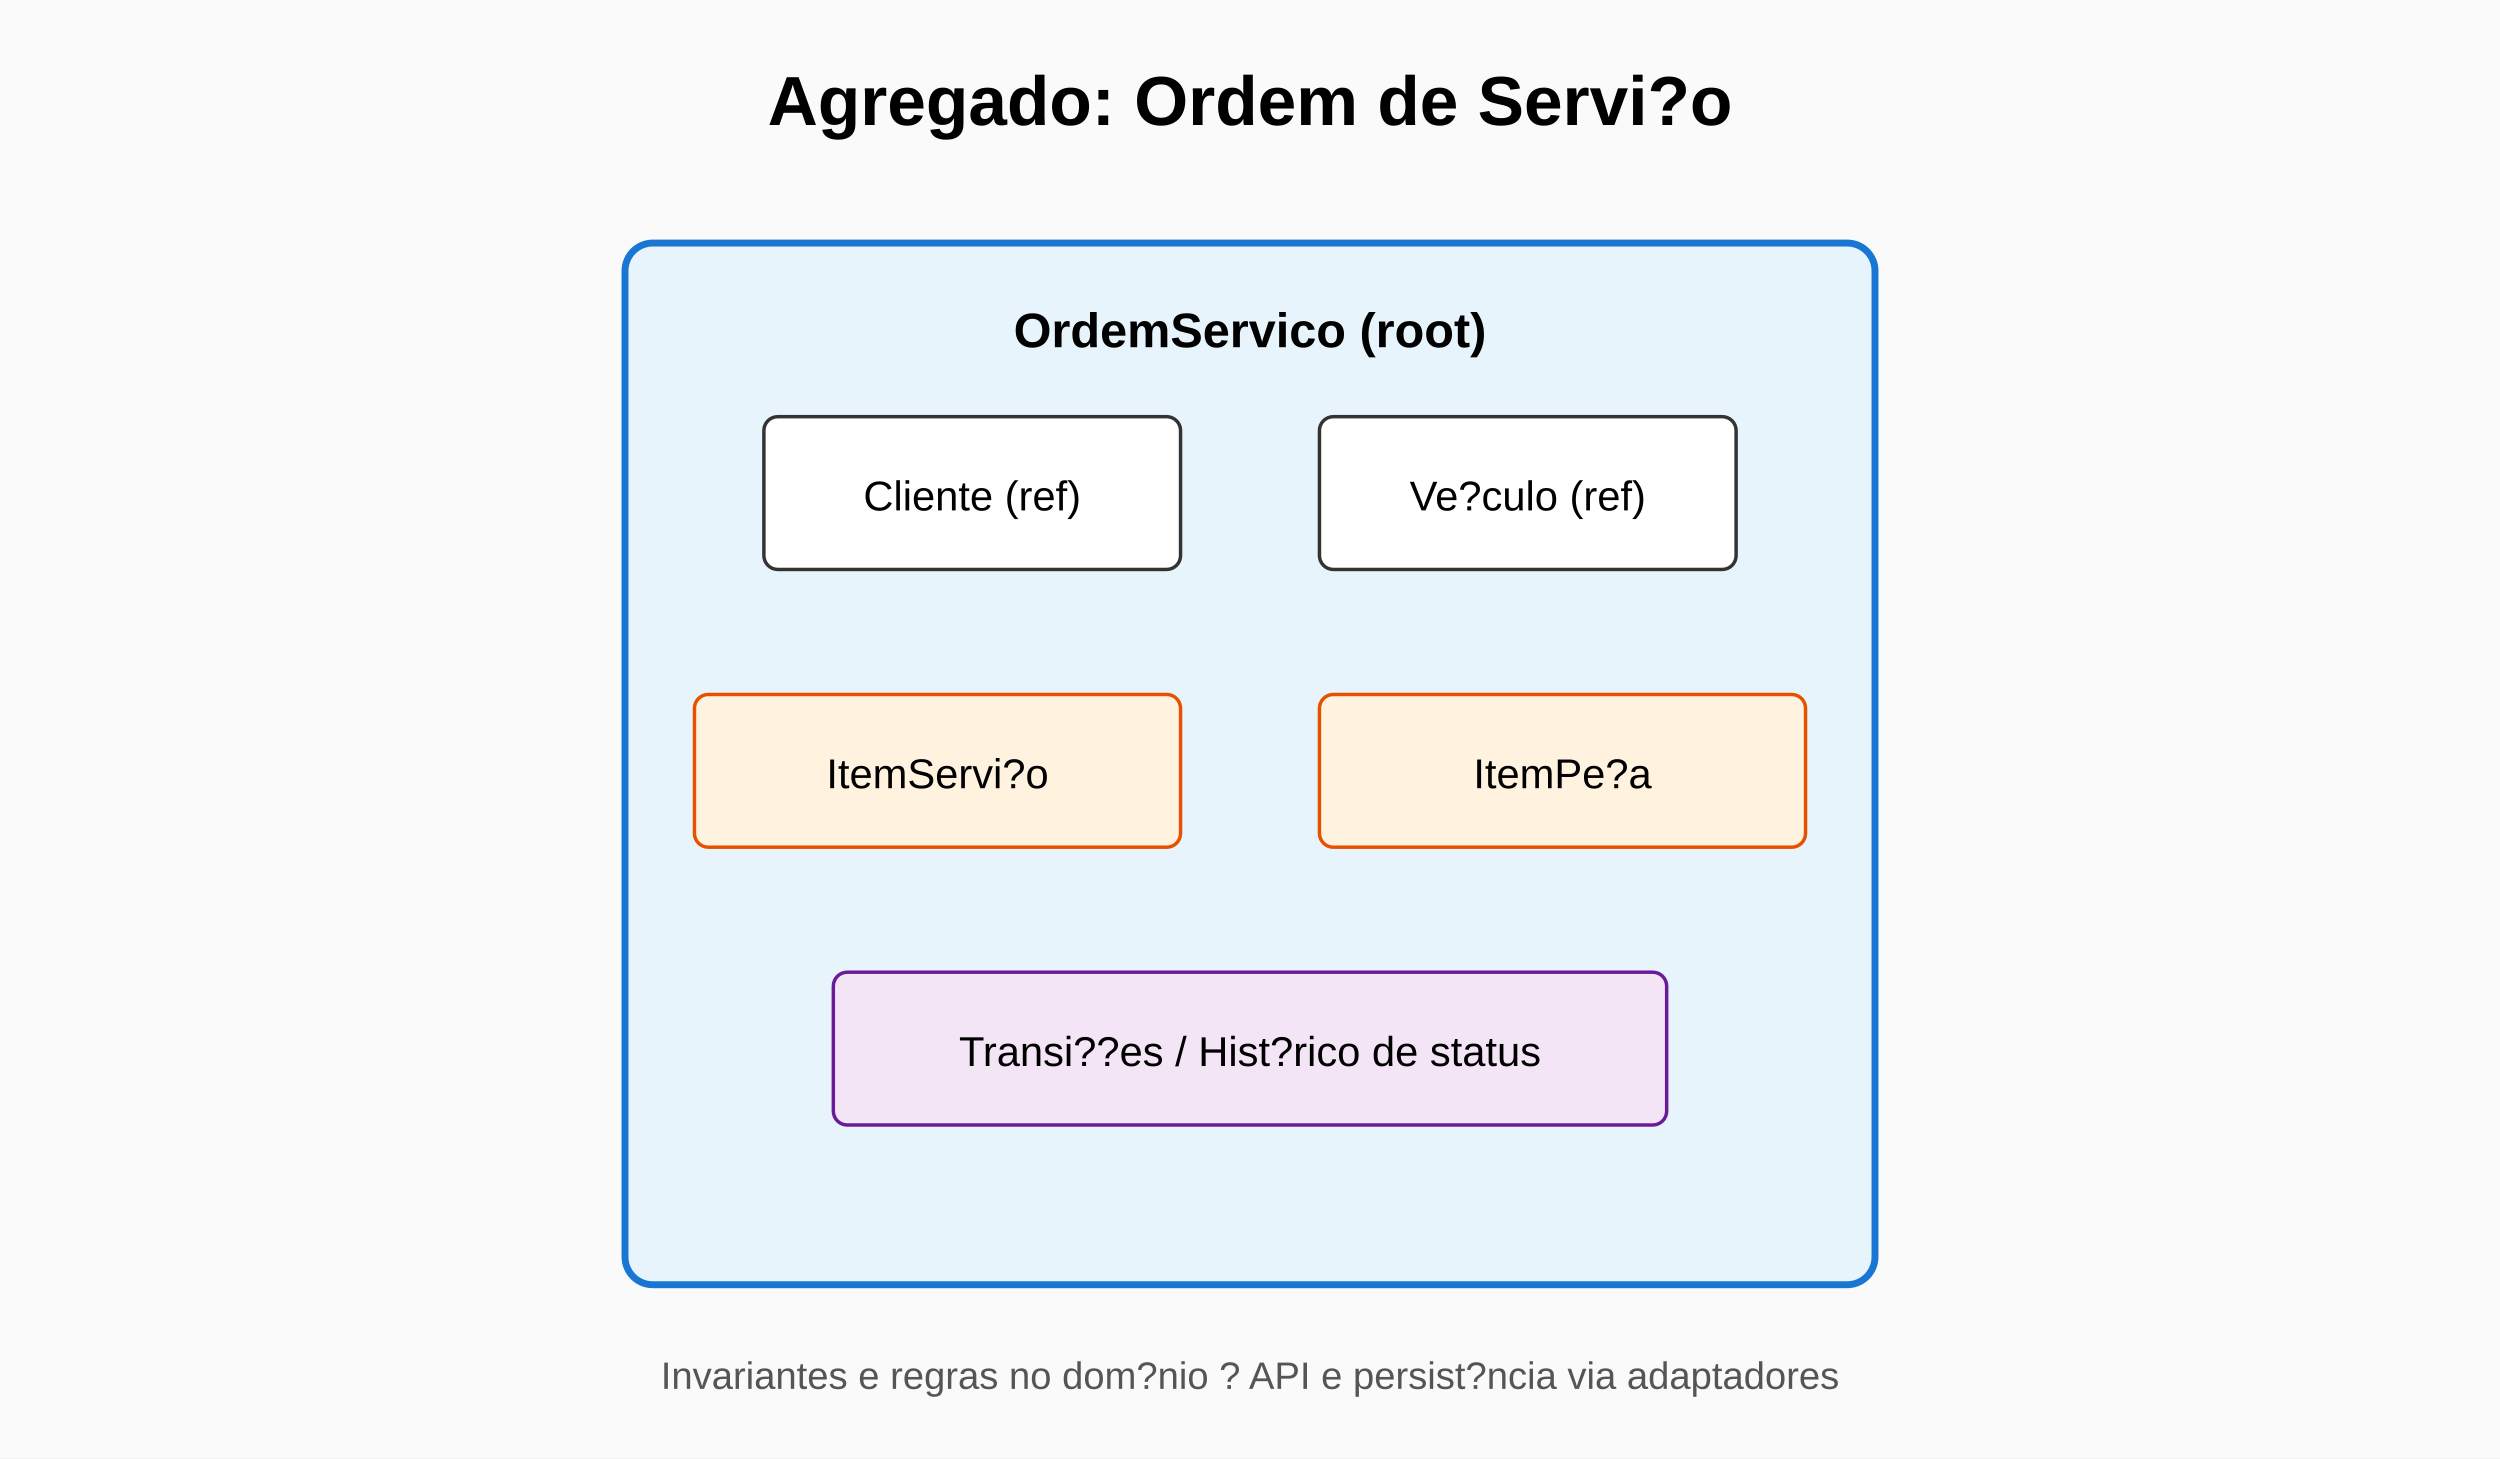
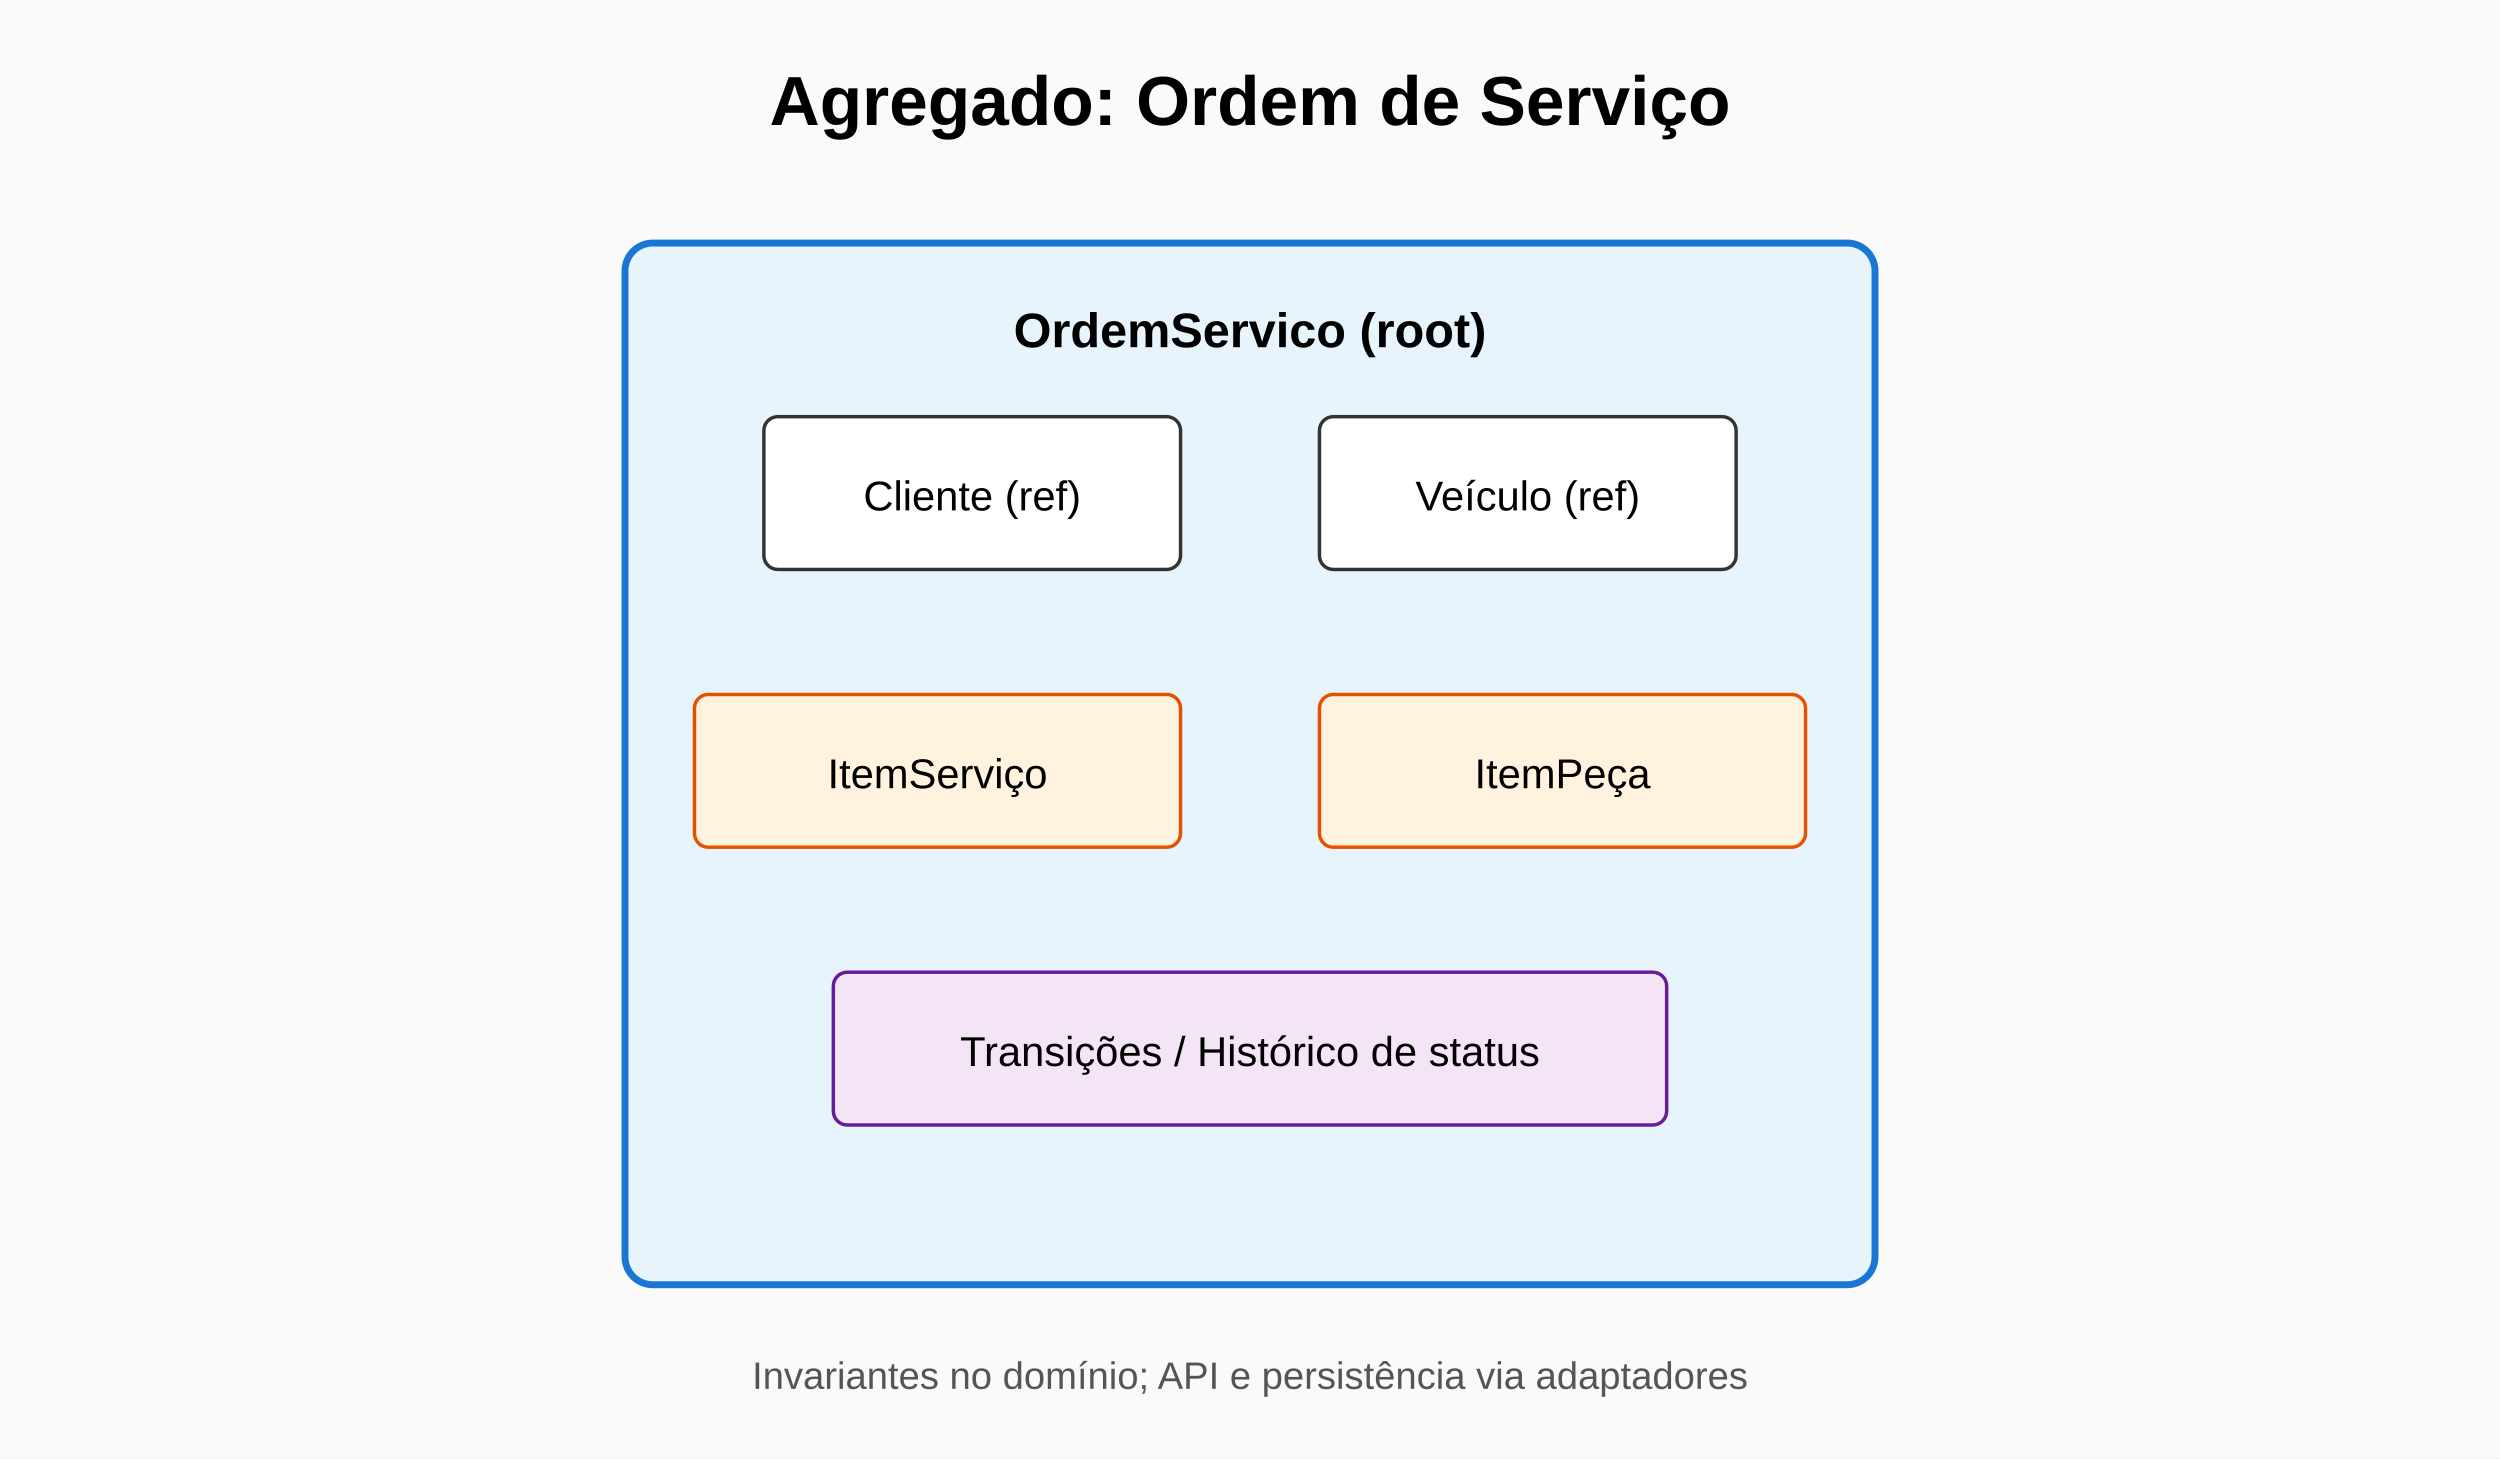
<svg xmlns="http://www.w3.org/2000/svg" width="720" height="420" viewBox="0 0 720 420">
  <rect width="720" height="420" fill="#fafafa" />
-   <text x="360" y="36" text-anchor="middle" font-family="Segoe UI, Arial, sans-serif" font-size="20" font-weight="bold">Agregado: Ordem de Servi?o</text>
+   <text x="360" y="36" text-anchor="middle" font-family="Segoe UI, Arial, sans-serif" font-size="20" font-weight="bold">Agregado: Ordem de Serviço</text>
  <rect x="180" y="70" width="360" height="300" rx="8" fill="#e8f4fc" stroke="#1976d2" stroke-width="2" />
  <text x="360" y="100" text-anchor="middle" font-family="Segoe UI, Arial, sans-serif" font-size="14" font-weight="bold">OrdemServico (root)</text>
  <rect x="220" y="120" width="120" height="44" rx="4" fill="#fff" stroke="#333" />
  <text x="280" y="147" text-anchor="middle" font-family="Segoe UI, Arial, sans-serif" font-size="12">Cliente (ref)</text>
  <rect x="380" y="120" width="120" height="44" rx="4" fill="#fff" stroke="#333" />
-   <text x="440" y="147" text-anchor="middle" font-family="Segoe UI, Arial, sans-serif" font-size="12">Ve?culo (ref)</text>
+   <text x="440" y="147" text-anchor="middle" font-family="Segoe UI, Arial, sans-serif" font-size="12">Veículo (ref)</text>
  <rect x="200" y="200" width="140" height="44" rx="4" fill="#fff3e0" stroke="#e65100" />
-   <text x="270" y="227" text-anchor="middle" font-family="Segoe UI, Arial, sans-serif" font-size="12">ItemServi?o</text>
+   <text x="270" y="227" text-anchor="middle" font-family="Segoe UI, Arial, sans-serif" font-size="12">ItemServiço</text>
  <rect x="380" y="200" width="140" height="44" rx="4" fill="#fff3e0" stroke="#e65100" />
-   <text x="450" y="227" text-anchor="middle" font-family="Segoe UI, Arial, sans-serif" font-size="12">ItemPe?a</text>
+   <text x="450" y="227" text-anchor="middle" font-family="Segoe UI, Arial, sans-serif" font-size="12">ItemPeça</text>
  <rect x="240" y="280" width="240" height="44" rx="4" fill="#f3e5f5" stroke="#6a1b9a" />
-   <text x="360" y="307" text-anchor="middle" font-family="Segoe UI, Arial, sans-serif" font-size="12">Transi??es / Hist?rico de status</text>
-   <text x="360" y="400" text-anchor="middle" font-family="Segoe UI, Arial, sans-serif" font-size="11" fill="#555">Invariantes e regras no dom?nio ? API e persist?ncia via adaptadores</text>
+   <text x="360" y="307" text-anchor="middle" font-family="Segoe UI, Arial, sans-serif" font-size="12">Transições / Histórico de status</text>
+   <text x="360" y="400" text-anchor="middle" font-family="Segoe UI, Arial, sans-serif" font-size="11" fill="#555">Invariantes no domínio; API e persistência via adaptadores</text>
</svg>
